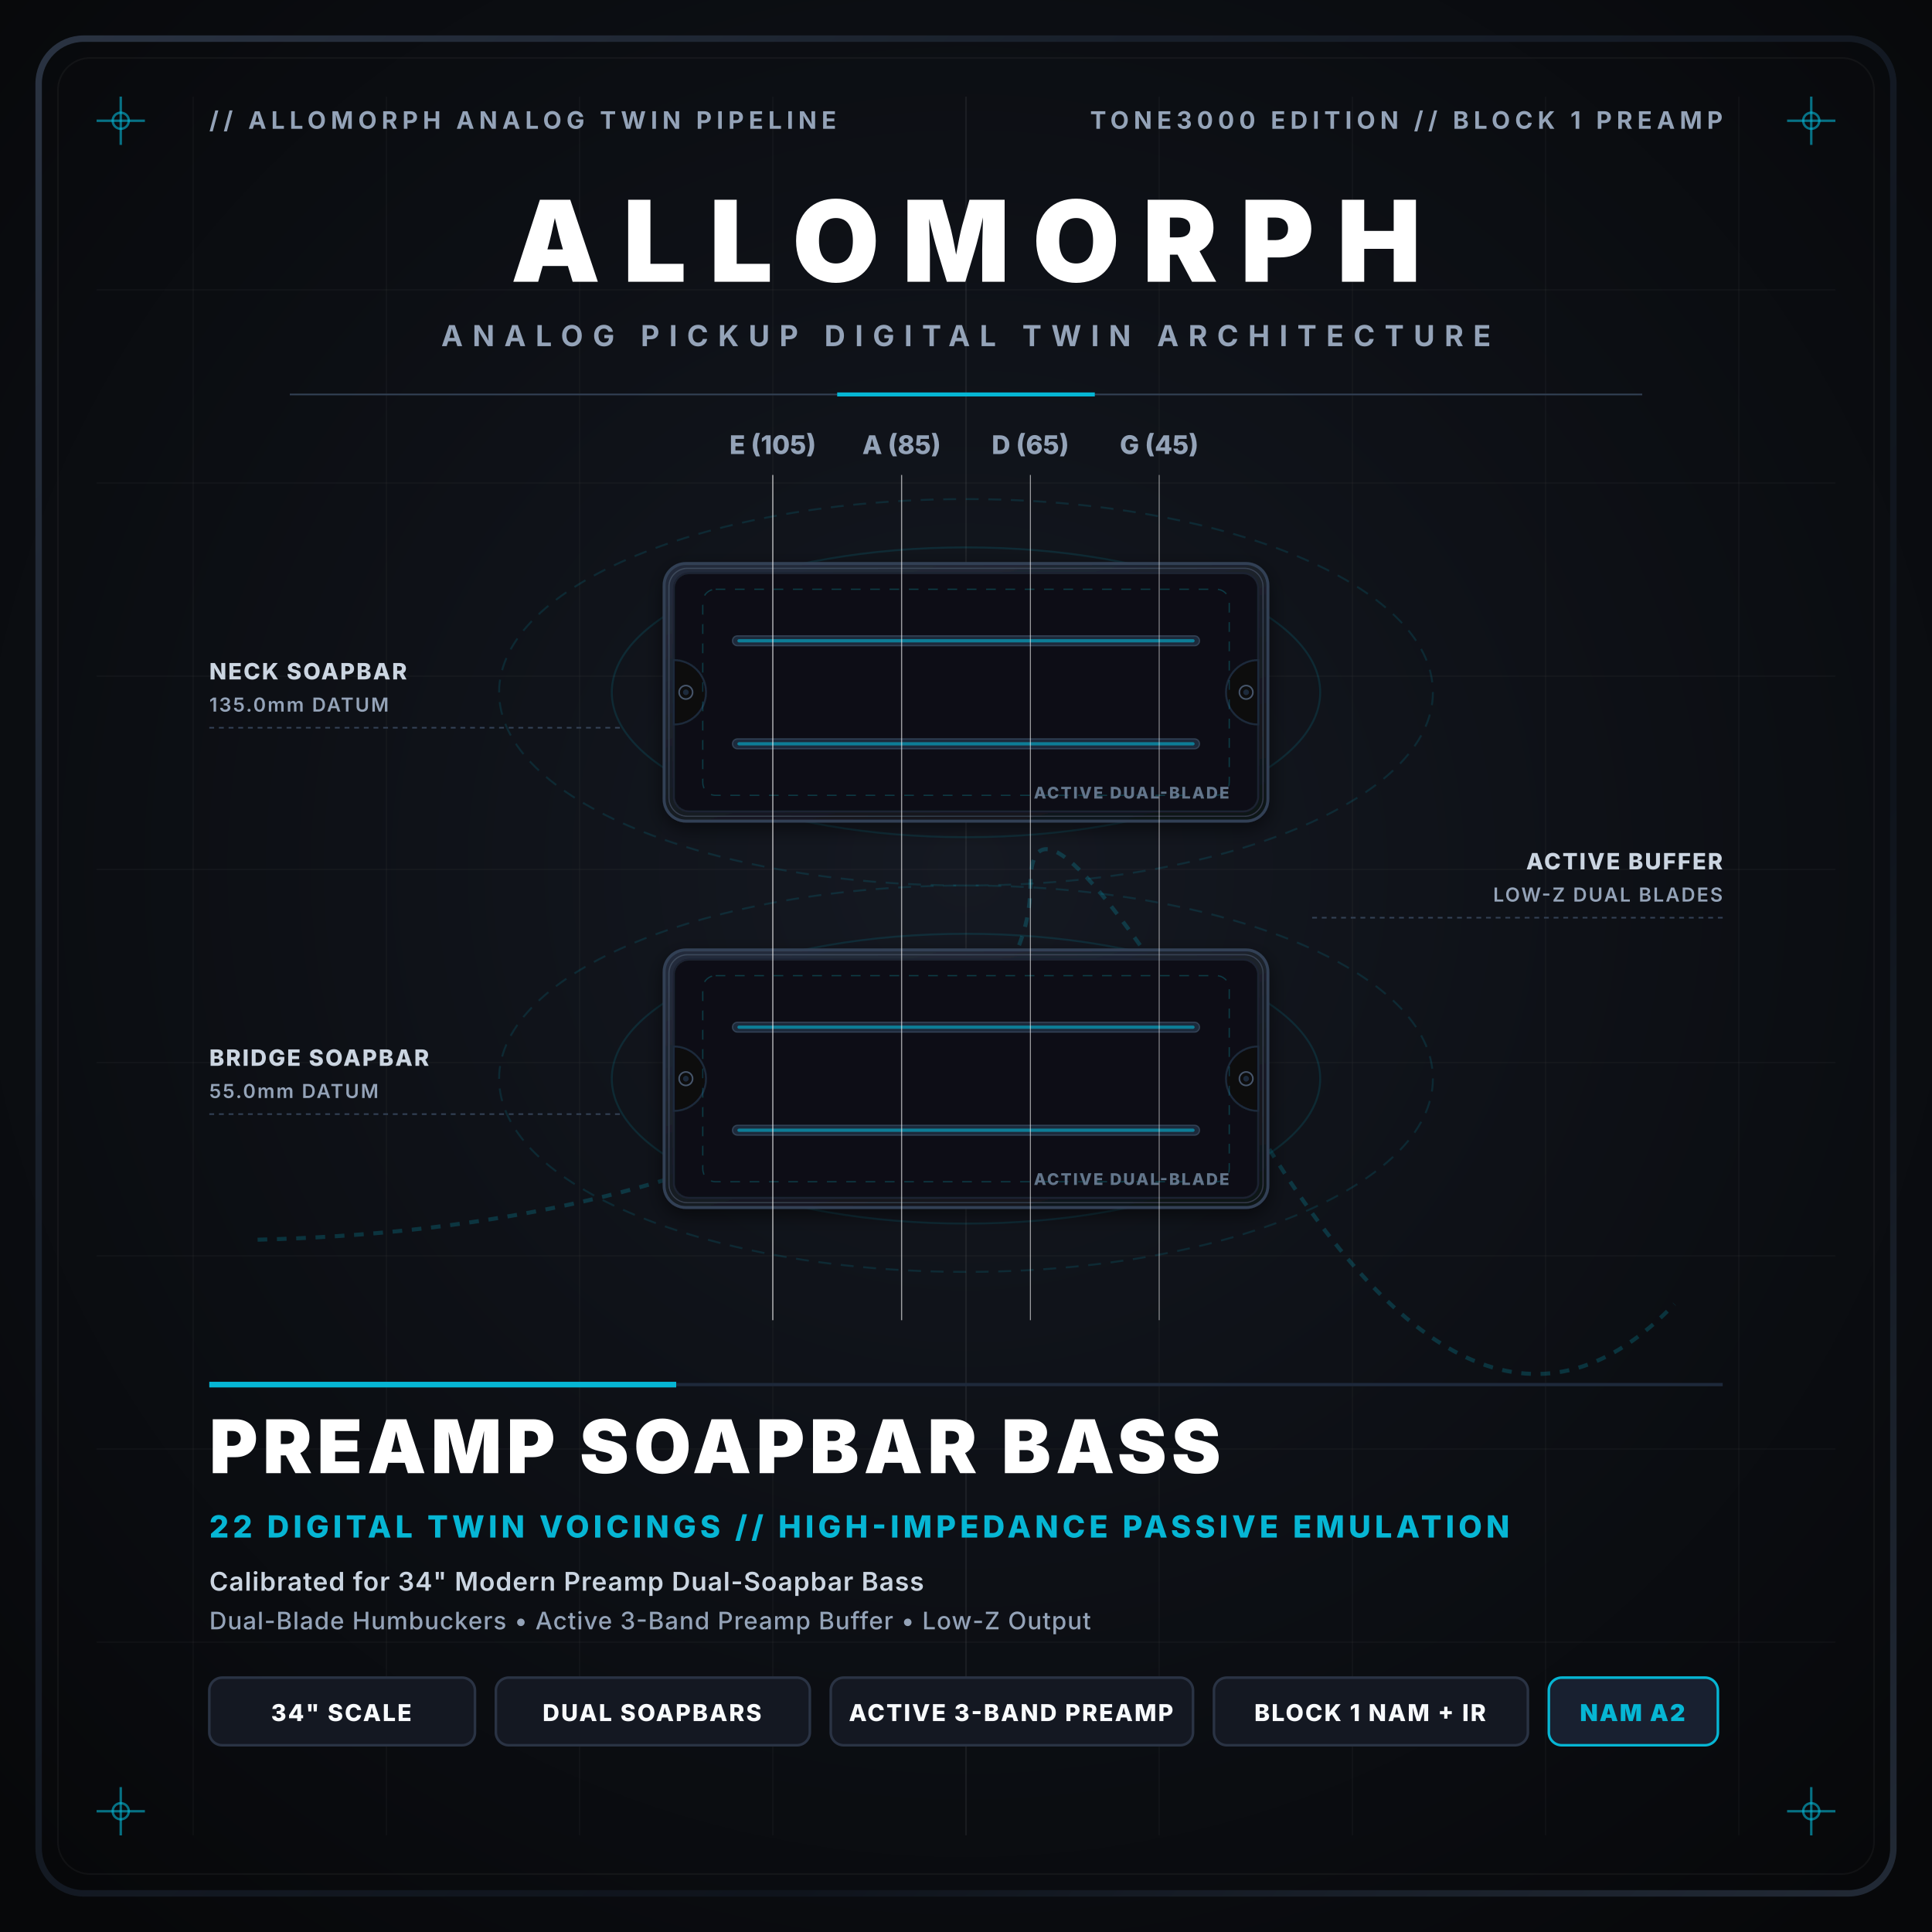
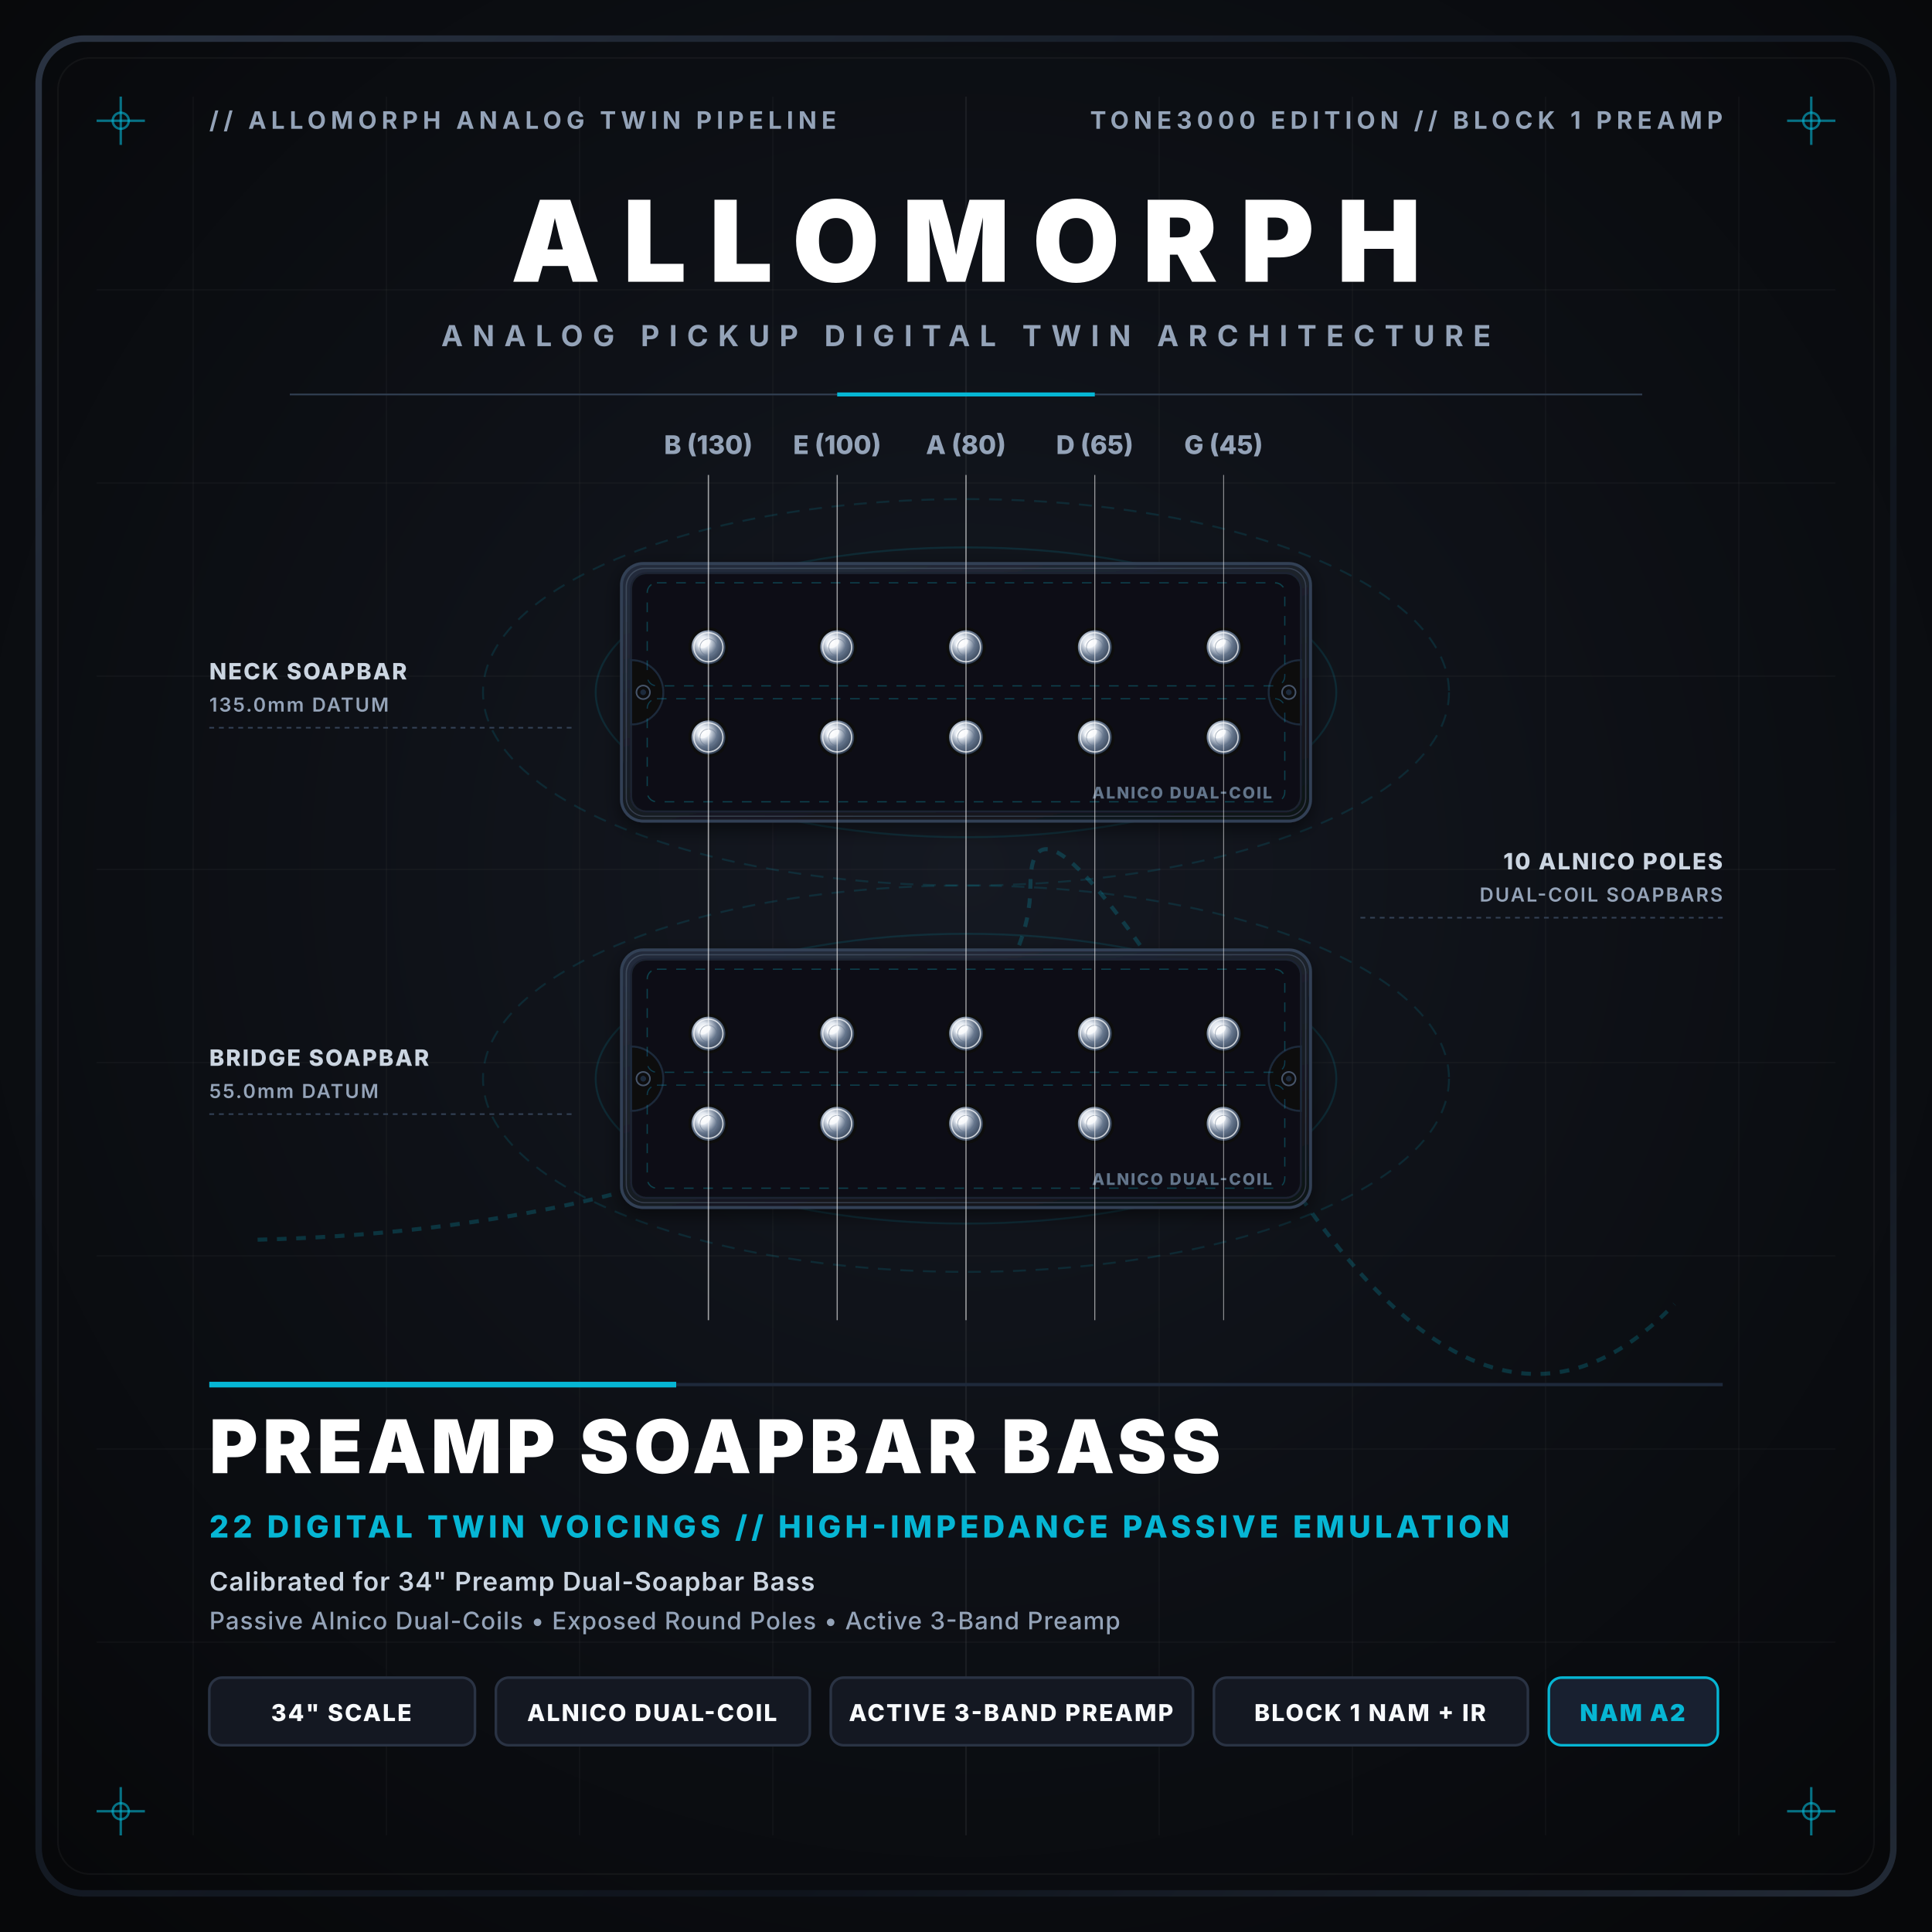
<svg xmlns="http://www.w3.org/2000/svg" viewBox="0 0 1200 1200" width="1200" height="1200">
  <defs>
    <radialGradient id="bgGrad" cx="50%" cy="45%" r="70%">
      <stop offset="0%" stop-color="#151922" />
      <stop offset="45%" stop-color="#0e1117" />
      <stop offset="100%" stop-color="#07080a" />
    </radialGradient>
    <linearGradient id="bezelGrad" x1="0%" y1="0%" x2="100%" y2="100%">
      <stop offset="0%" stop-color="#2a3342" />
      <stop offset="30%" stop-color="#181f2a" />
      <stop offset="70%" stop-color="#0f141c" />
      <stop offset="100%" stop-color="#222a36" />
    </linearGradient>
    <linearGradient id="coverGrad" x1="20%" y1="0%" x2="80%" y2="100%">
      <stop offset="0%" stop-color="#242c3b" />
      <stop offset="50%" stop-color="#181d26" />
      <stop offset="100%" stop-color="#101319" />
    </linearGradient>
    <radialGradient id="poleGrad" cx="35%" cy="35%" r="70%">
      <stop offset="0%" stop-color="#ffffff" />
      <stop offset="25%" stop-color="#e2e8f0" />
      <stop offset="60%" stop-color="#64748b" />
      <stop offset="100%" stop-color="#334155" />
    </radialGradient>
    <linearGradient id="stringGrad" x1="0%" y1="0%" x2="100%" y2="0%">
      <stop offset="0%" stop-color="#475569" stop-opacity="0.4" />
      <stop offset="40%" stop-color="#f8fafc" stop-opacity="0.9" />
      <stop offset="70%" stop-color="#94a3b8" stop-opacity="0.7" />
      <stop offset="100%" stop-color="#334155" stop-opacity="0.4" />
    </linearGradient>
    <filter id="dropShadow" x="-25%" y="-25%" width="150%" height="150%">
      <feDropShadow dx="0" dy="18" stdDeviation="16" flood-color="#000000" flood-opacity="0.85" />
      <feDropShadow dx="0" dy="4" stdDeviation="6" flood-color="#000000" flood-opacity="0.5" />
    </filter>
  </defs>
  <rect width="1200" height="1200" fill="url(#bgGrad)" />
  <rect x="24" y="24" width="1152" height="1152" rx="28" fill="none" stroke="url(#bezelGrad)" stroke-width="4" />
  <rect x="36" y="36" width="1128" height="1128" rx="20" fill="none" stroke="#ffffff" stroke-opacity="0.04" stroke-width="1" />
  <g stroke="#ffffff" stroke-opacity="0.025" stroke-width="1">
    <line x1="120" y1="60" x2="120" y2="1140" />
    <line x1="240" y1="60" x2="240" y2="1140" />
    <line x1="360" y1="60" x2="360" y2="1140" />
    <line x1="480" y1="60" x2="480" y2="1140" />
    <line x1="600" y1="60" x2="600" y2="1140" stroke-opacity="0.06" />
    <line x1="720" y1="60" x2="720" y2="1140" />
    <line x1="840" y1="60" x2="840" y2="1140" />
    <line x1="960" y1="60" x2="960" y2="1140" />
    <line x1="1080" y1="60" x2="1080" y2="1140" />
    <line x1="60" y1="180" x2="1140" y2="180" />
    <line x1="60" y1="300" x2="1140" y2="300" />
    <line x1="60" y1="420" x2="1140" y2="420" />
    <line x1="60" y1="540" x2="1140" y2="540" />
    <line x1="60" y1="660" x2="1140" y2="660" />
    <line x1="60" y1="780" x2="1140" y2="780" />
    <line x1="60" y1="900" x2="1140" y2="900" />
    <line x1="60" y1="1020" x2="1140" y2="1020" />
  </g>
  <g stroke="#06b6d4" stroke-width="1.5" stroke-opacity="0.6">
    <line x1="60" y1="75" x2="90" y2="75" />
    <line x1="75" y1="60" x2="75" y2="90" />
    <circle cx="75" cy="75" r="5" fill="none" />
    <line x1="1110" y1="75" x2="1140" y2="75" />
    <line x1="1125" y1="60" x2="1125" y2="90" />
    <circle cx="1125" cy="75" r="5" fill="none" />
    <line x1="60" y1="1125" x2="90" y2="1125" />
    <line x1="75" y1="1110" x2="75" y2="1140" />
    <circle cx="75" cy="1125" r="5" fill="none" />
    <line x1="1110" y1="1125" x2="1140" y2="1125" />
    <line x1="1125" y1="1110" x2="1125" y2="1140" />
    <circle cx="1125" cy="1125" r="5" fill="none" />
  </g>
  <text x="130" y="80" fill="#94a3b8" font-size="15" font-family="system-ui, -apple-system, sans-serif" font-weight="700" letter-spacing="3">// ALLOMORPH ANALOG TWIN PIPELINE</text>
  <text x="1070" y="80" fill="#94a3b8" font-size="15" font-family="system-ui, -apple-system, sans-serif" font-weight="700" letter-spacing="3" text-anchor="end">TONE3000 EDITION // BLOCK 1 PREAMP</text>
  <g transform="translate(600, 175)">
    <text x="0" y="0" fill="#ffffff" font-size="70" font-family="system-ui, -apple-system, sans-serif" font-weight="900" letter-spacing="14" text-anchor="middle">ALLOMORPH</text>
    <text x="0" y="40" fill="#94a3b8" font-size="18" font-family="system-ui, -apple-system, sans-serif" font-weight="700" letter-spacing="6" text-anchor="middle">ANALOG PICKUP DIGITAL TWIN ARCHITECTURE</text>
  </g>
  <line x1="180" y1="245" x2="1020" y2="245" stroke="#334155" stroke-width="1" />
  <line x1="520" y1="245" x2="680" y2="245" stroke="#06b6d4" stroke-width="2.5" />
  <g fill="none" stroke="#06b6d4" stroke-opacity="0.14" stroke-width="1.2">
-     <ellipse cx="600" cy="430" rx="220" ry="90" />
-     <ellipse cx="600" cy="430" rx="290" ry="120" stroke-dasharray="8 6" />
-     <ellipse cx="600" cy="670" rx="220" ry="90" />
-     <ellipse cx="600" cy="670" rx="290" ry="120" stroke-dasharray="8 6" />
+     <ellipse cx="600" cy="430" rx="230" ry="90" />
+     <ellipse cx="600" cy="430" rx="300" ry="120" stroke-dasharray="8 6" />
+     <ellipse cx="600" cy="670" rx="230" ry="90" />
+     <ellipse cx="600" cy="670" rx="300" ry="120" stroke-dasharray="8 6" />
  </g>
  <path d="M 160 770 Q 360 765 500 700 T 640 550 T 780 700 T 1040 810" fill="none" stroke="#06b6d4" stroke-opacity="0.22" stroke-width="2.5" stroke-dasharray="6 6" />
  <g filter="url(#dropShadow)">
-     <rect x="412.5" y="350.0" width="375.0" height="160.0" rx="13.5" fill="url(#coverGrad)" stroke="#334155" stroke-width="1.8" />
-     <rect x="415.5" y="353.0" width="369.0" height="154.0" rx="11.5" fill="none" stroke="#64748b" stroke-width="0.75" opacity="0.4" />
-     <rect x="418.5" y="356.0" width="363.0" height="148.0" rx="9.5" fill="#0d1117" stroke="#1c2330" stroke-width="1.2" />
-     <path d="M 418.5 410.0 A 20 20 0 0 1 418.5 450.0 Z" fill="#080a0f" stroke="#1e293b" stroke-width="1.2" />
-     <circle cx="426.0" cy="430.0" r="4.2" fill="#080a0f" stroke="#475569" stroke-width="1" />
-     <circle cx="426.0" cy="430.0" r="1.8" fill="#1e293b" />
-     <path d="M 781.5 410.0 A 20 20 0 0 0 781.5 450.0 Z" fill="#080a0f" stroke="#1e293b" stroke-width="1.2" />
-     <circle cx="774.0" cy="430.0" r="4.2" fill="#080a0f" stroke="#475569" stroke-width="1" />
-     <circle cx="774.0" cy="430.0" r="1.8" fill="#1e293b" />
-     <rect x="455.0" y="395.0" width="290" height="6" rx="3" fill="#1e293b" stroke="#334155" stroke-width="0.8" />
-     <rect x="458.0" y="397.0" width="284" height="2" rx="1" fill="#06b6d4" fill-opacity="0.6" />
-     <rect x="455.0" y="459.0" width="290" height="6" rx="3" fill="#1e293b" stroke="#334155" stroke-width="0.8" />
-     <rect x="458.0" y="461.0" width="284" height="2" rx="1" fill="#06b6d4" fill-opacity="0.6" />
-     <rect x="436.5" y="366.0" width="327.0" height="128.0" rx="8" fill="none" stroke="#06b6d4" stroke-width="0.75" stroke-opacity="0.25" stroke-dasharray="6 6" />
-     <text x="763.5" y="496.0" fill="#64748b" font-size="10" font-family="system-ui, -apple-system, sans-serif" font-weight="800" letter-spacing="1" text-anchor="end">ACTIVE DUAL-BLADE</text>
+     <rect x="386.0" y="350.0" width="428.0" height="160.0" rx="13.5" fill="url(#coverGrad)" stroke="#334155" stroke-width="1.8" />
+     <rect x="389.0" y="353.0" width="422.0" height="154.0" rx="11.5" fill="none" stroke="#64748b" stroke-width="0.75" opacity="0.4" />
+     <rect x="392.0" y="356.0" width="416.0" height="148.0" rx="9.5" fill="#0d1117" stroke="#1c2330" stroke-width="1.2" />
+     <path d="M 392.0 410.0 A 20 20 0 0 1 392.0 450.0 Z" fill="#080a0f" stroke="#1e293b" stroke-width="1.2" />
+     <circle cx="399.5" cy="430.0" r="4.2" fill="#080a0f" stroke="#475569" stroke-width="1" />
+     <circle cx="399.5" cy="430.0" r="1.8" fill="#1e293b" />
+     <path d="M 808.0 410.0 A 20 20 0 0 0 808.0 450.0 Z" fill="#080a0f" stroke="#1e293b" stroke-width="1.2" />
+     <circle cx="800.5" cy="430.0" r="4.2" fill="#080a0f" stroke="#475569" stroke-width="1" />
+     <circle cx="800.5" cy="430.0" r="1.8" fill="#1e293b" />
+     <rect x="402.0" y="362.0" width="396.0" height="64.0" rx="6" fill="none" stroke="#06b6d4" stroke-width="0.75" stroke-opacity="0.3" stroke-dasharray="6 6" />
+     <rect x="402.0" y="434.0" width="396.0" height="64.0" rx="6" fill="none" stroke="#06b6d4" stroke-width="0.75" stroke-opacity="0.3" stroke-dasharray="6 6" />
+     <g transform="translate(440.0, 402.0)">
+       <circle cx="0" cy="0" r="12.5" fill="#080a0f" opacity="0.85" />
+       <circle cx="0" cy="0" r="10.5" fill="url(#poleGrad)" />
+       <circle cx="0" cy="0" r="9.0" fill="none" stroke="#f8fafc" stroke-width="0.85" opacity="0.75" />
+       <ellipse cx="-2.5" cy="-2.5" rx="4.2" ry="2.6" fill="#ffffff" opacity="0.65" transform="rotate(-30, -2.5, -2.5)" />
+       <circle cx="0" cy="0" r="5.2" fill="none" stroke="#64748b" stroke-width="0.5" opacity="0.5" />
+     </g>
+     <g transform="translate(520.0, 402.0)">
+       <circle cx="0" cy="0" r="12.5" fill="#080a0f" opacity="0.85" />
+       <circle cx="0" cy="0" r="10.5" fill="url(#poleGrad)" />
+       <circle cx="0" cy="0" r="9.0" fill="none" stroke="#f8fafc" stroke-width="0.85" opacity="0.75" />
+       <ellipse cx="-2.5" cy="-2.5" rx="4.2" ry="2.6" fill="#ffffff" opacity="0.65" transform="rotate(-30, -2.5, -2.5)" />
+       <circle cx="0" cy="0" r="5.2" fill="none" stroke="#64748b" stroke-width="0.5" opacity="0.5" />
+     </g>
+     <g transform="translate(600.0, 402.0)">
+       <circle cx="0" cy="0" r="12.5" fill="#080a0f" opacity="0.85" />
+       <circle cx="0" cy="0" r="10.5" fill="url(#poleGrad)" />
+       <circle cx="0" cy="0" r="9.0" fill="none" stroke="#f8fafc" stroke-width="0.85" opacity="0.75" />
+       <ellipse cx="-2.5" cy="-2.5" rx="4.2" ry="2.6" fill="#ffffff" opacity="0.65" transform="rotate(-30, -2.5, -2.5)" />
+       <circle cx="0" cy="0" r="5.2" fill="none" stroke="#64748b" stroke-width="0.5" opacity="0.5" />
+     </g>
+     <g transform="translate(680.0, 402.0)">
+       <circle cx="0" cy="0" r="12.5" fill="#080a0f" opacity="0.85" />
+       <circle cx="0" cy="0" r="10.5" fill="url(#poleGrad)" />
+       <circle cx="0" cy="0" r="9.0" fill="none" stroke="#f8fafc" stroke-width="0.85" opacity="0.75" />
+       <ellipse cx="-2.5" cy="-2.5" rx="4.2" ry="2.6" fill="#ffffff" opacity="0.65" transform="rotate(-30, -2.5, -2.5)" />
+       <circle cx="0" cy="0" r="5.2" fill="none" stroke="#64748b" stroke-width="0.5" opacity="0.5" />
+     </g>
+     <g transform="translate(760.0, 402.0)">
+       <circle cx="0" cy="0" r="12.5" fill="#080a0f" opacity="0.85" />
+       <circle cx="0" cy="0" r="10.5" fill="url(#poleGrad)" />
+       <circle cx="0" cy="0" r="9.0" fill="none" stroke="#f8fafc" stroke-width="0.85" opacity="0.75" />
+       <ellipse cx="-2.5" cy="-2.5" rx="4.2" ry="2.6" fill="#ffffff" opacity="0.65" transform="rotate(-30, -2.5, -2.5)" />
+       <circle cx="0" cy="0" r="5.2" fill="none" stroke="#64748b" stroke-width="0.5" opacity="0.5" />
+     </g>
+     <g transform="translate(440.0, 458.0)">
+       <circle cx="0" cy="0" r="12.5" fill="#080a0f" opacity="0.85" />
+       <circle cx="0" cy="0" r="10.5" fill="url(#poleGrad)" />
+       <circle cx="0" cy="0" r="9.0" fill="none" stroke="#f8fafc" stroke-width="0.85" opacity="0.75" />
+       <ellipse cx="-2.5" cy="-2.5" rx="4.2" ry="2.6" fill="#ffffff" opacity="0.65" transform="rotate(-30, -2.5, -2.5)" />
+       <circle cx="0" cy="0" r="5.2" fill="none" stroke="#64748b" stroke-width="0.5" opacity="0.5" />
+     </g>
+     <g transform="translate(520.0, 458.0)">
+       <circle cx="0" cy="0" r="12.5" fill="#080a0f" opacity="0.85" />
+       <circle cx="0" cy="0" r="10.5" fill="url(#poleGrad)" />
+       <circle cx="0" cy="0" r="9.0" fill="none" stroke="#f8fafc" stroke-width="0.85" opacity="0.75" />
+       <ellipse cx="-2.5" cy="-2.5" rx="4.2" ry="2.6" fill="#ffffff" opacity="0.65" transform="rotate(-30, -2.5, -2.5)" />
+       <circle cx="0" cy="0" r="5.2" fill="none" stroke="#64748b" stroke-width="0.5" opacity="0.5" />
+     </g>
+     <g transform="translate(600.0, 458.0)">
+       <circle cx="0" cy="0" r="12.5" fill="#080a0f" opacity="0.85" />
+       <circle cx="0" cy="0" r="10.5" fill="url(#poleGrad)" />
+       <circle cx="0" cy="0" r="9.0" fill="none" stroke="#f8fafc" stroke-width="0.85" opacity="0.75" />
+       <ellipse cx="-2.5" cy="-2.5" rx="4.2" ry="2.6" fill="#ffffff" opacity="0.65" transform="rotate(-30, -2.5, -2.5)" />
+       <circle cx="0" cy="0" r="5.2" fill="none" stroke="#64748b" stroke-width="0.5" opacity="0.5" />
+     </g>
+     <g transform="translate(680.0, 458.0)">
+       <circle cx="0" cy="0" r="12.5" fill="#080a0f" opacity="0.85" />
+       <circle cx="0" cy="0" r="10.5" fill="url(#poleGrad)" />
+       <circle cx="0" cy="0" r="9.0" fill="none" stroke="#f8fafc" stroke-width="0.85" opacity="0.75" />
+       <ellipse cx="-2.5" cy="-2.5" rx="4.2" ry="2.6" fill="#ffffff" opacity="0.65" transform="rotate(-30, -2.5, -2.5)" />
+       <circle cx="0" cy="0" r="5.2" fill="none" stroke="#64748b" stroke-width="0.5" opacity="0.5" />
+     </g>
+     <g transform="translate(760.0, 458.0)">
+       <circle cx="0" cy="0" r="12.5" fill="#080a0f" opacity="0.85" />
+       <circle cx="0" cy="0" r="10.5" fill="url(#poleGrad)" />
+       <circle cx="0" cy="0" r="9.0" fill="none" stroke="#f8fafc" stroke-width="0.85" opacity="0.75" />
+       <ellipse cx="-2.5" cy="-2.5" rx="4.2" ry="2.6" fill="#ffffff" opacity="0.65" transform="rotate(-30, -2.5, -2.5)" />
+       <circle cx="0" cy="0" r="5.2" fill="none" stroke="#64748b" stroke-width="0.5" opacity="0.5" />
+     </g>
+     <text x="790.0" y="496.0" fill="#64748b" font-size="10" font-family="system-ui, -apple-system, sans-serif" font-weight="800" letter-spacing="1" text-anchor="end">ALNICO DUAL-COIL</text>
  </g>
  <g filter="url(#dropShadow)">
-     <rect x="412.5" y="590.0" width="375.0" height="160.0" rx="13.5" fill="url(#coverGrad)" stroke="#334155" stroke-width="1.8" />
-     <rect x="415.5" y="593.0" width="369.0" height="154.0" rx="11.5" fill="none" stroke="#64748b" stroke-width="0.75" opacity="0.4" />
-     <rect x="418.5" y="596.0" width="363.0" height="148.0" rx="9.5" fill="#0d1117" stroke="#1c2330" stroke-width="1.2" />
-     <path d="M 418.5 650.0 A 20 20 0 0 1 418.5 690.0 Z" fill="#080a0f" stroke="#1e293b" stroke-width="1.2" />
-     <circle cx="426.0" cy="670.0" r="4.2" fill="#080a0f" stroke="#475569" stroke-width="1" />
-     <circle cx="426.0" cy="670.0" r="1.8" fill="#1e293b" />
-     <path d="M 781.5 650.0 A 20 20 0 0 0 781.5 690.0 Z" fill="#080a0f" stroke="#1e293b" stroke-width="1.2" />
-     <circle cx="774.0" cy="670.0" r="4.2" fill="#080a0f" stroke="#475569" stroke-width="1" />
-     <circle cx="774.0" cy="670.0" r="1.8" fill="#1e293b" />
-     <rect x="455.0" y="635.0" width="290" height="6" rx="3" fill="#1e293b" stroke="#334155" stroke-width="0.8" />
-     <rect x="458.0" y="637.0" width="284" height="2" rx="1" fill="#06b6d4" fill-opacity="0.6" />
-     <rect x="455.0" y="699.0" width="290" height="6" rx="3" fill="#1e293b" stroke="#334155" stroke-width="0.8" />
-     <rect x="458.0" y="701.0" width="284" height="2" rx="1" fill="#06b6d4" fill-opacity="0.6" />
-     <rect x="436.5" y="606.0" width="327.0" height="128.0" rx="8" fill="none" stroke="#06b6d4" stroke-width="0.75" stroke-opacity="0.25" stroke-dasharray="6 6" />
-     <text x="763.5" y="736.0" fill="#64748b" font-size="10" font-family="system-ui, -apple-system, sans-serif" font-weight="800" letter-spacing="1" text-anchor="end">ACTIVE DUAL-BLADE</text>
+     <rect x="386.0" y="590.0" width="428.0" height="160.0" rx="13.5" fill="url(#coverGrad)" stroke="#334155" stroke-width="1.8" />
+     <rect x="389.0" y="593.0" width="422.0" height="154.0" rx="11.5" fill="none" stroke="#64748b" stroke-width="0.75" opacity="0.4" />
+     <rect x="392.0" y="596.0" width="416.0" height="148.0" rx="9.5" fill="#0d1117" stroke="#1c2330" stroke-width="1.2" />
+     <path d="M 392.0 650.0 A 20 20 0 0 1 392.0 690.0 Z" fill="#080a0f" stroke="#1e293b" stroke-width="1.2" />
+     <circle cx="399.5" cy="670.0" r="4.2" fill="#080a0f" stroke="#475569" stroke-width="1" />
+     <circle cx="399.5" cy="670.0" r="1.8" fill="#1e293b" />
+     <path d="M 808.0 650.0 A 20 20 0 0 0 808.0 690.0 Z" fill="#080a0f" stroke="#1e293b" stroke-width="1.2" />
+     <circle cx="800.5" cy="670.0" r="4.2" fill="#080a0f" stroke="#475569" stroke-width="1" />
+     <circle cx="800.5" cy="670.0" r="1.8" fill="#1e293b" />
+     <rect x="402.0" y="602.0" width="396.0" height="64.0" rx="6" fill="none" stroke="#06b6d4" stroke-width="0.75" stroke-opacity="0.3" stroke-dasharray="6 6" />
+     <rect x="402.0" y="674.0" width="396.0" height="64.0" rx="6" fill="none" stroke="#06b6d4" stroke-width="0.75" stroke-opacity="0.3" stroke-dasharray="6 6" />
+     <g transform="translate(440.0, 642.0)">
+       <circle cx="0" cy="0" r="12.5" fill="#080a0f" opacity="0.85" />
+       <circle cx="0" cy="0" r="10.5" fill="url(#poleGrad)" />
+       <circle cx="0" cy="0" r="9.0" fill="none" stroke="#f8fafc" stroke-width="0.85" opacity="0.75" />
+       <ellipse cx="-2.5" cy="-2.5" rx="4.2" ry="2.6" fill="#ffffff" opacity="0.65" transform="rotate(-30, -2.5, -2.5)" />
+       <circle cx="0" cy="0" r="5.2" fill="none" stroke="#64748b" stroke-width="0.5" opacity="0.5" />
+     </g>
+     <g transform="translate(520.0, 642.0)">
+       <circle cx="0" cy="0" r="12.5" fill="#080a0f" opacity="0.85" />
+       <circle cx="0" cy="0" r="10.5" fill="url(#poleGrad)" />
+       <circle cx="0" cy="0" r="9.0" fill="none" stroke="#f8fafc" stroke-width="0.85" opacity="0.75" />
+       <ellipse cx="-2.5" cy="-2.5" rx="4.2" ry="2.6" fill="#ffffff" opacity="0.65" transform="rotate(-30, -2.5, -2.5)" />
+       <circle cx="0" cy="0" r="5.2" fill="none" stroke="#64748b" stroke-width="0.5" opacity="0.5" />
+     </g>
+     <g transform="translate(600.0, 642.0)">
+       <circle cx="0" cy="0" r="12.5" fill="#080a0f" opacity="0.85" />
+       <circle cx="0" cy="0" r="10.5" fill="url(#poleGrad)" />
+       <circle cx="0" cy="0" r="9.0" fill="none" stroke="#f8fafc" stroke-width="0.85" opacity="0.75" />
+       <ellipse cx="-2.5" cy="-2.5" rx="4.2" ry="2.6" fill="#ffffff" opacity="0.65" transform="rotate(-30, -2.5, -2.5)" />
+       <circle cx="0" cy="0" r="5.2" fill="none" stroke="#64748b" stroke-width="0.5" opacity="0.5" />
+     </g>
+     <g transform="translate(680.0, 642.0)">
+       <circle cx="0" cy="0" r="12.5" fill="#080a0f" opacity="0.85" />
+       <circle cx="0" cy="0" r="10.5" fill="url(#poleGrad)" />
+       <circle cx="0" cy="0" r="9.0" fill="none" stroke="#f8fafc" stroke-width="0.85" opacity="0.75" />
+       <ellipse cx="-2.5" cy="-2.5" rx="4.2" ry="2.6" fill="#ffffff" opacity="0.65" transform="rotate(-30, -2.5, -2.5)" />
+       <circle cx="0" cy="0" r="5.2" fill="none" stroke="#64748b" stroke-width="0.5" opacity="0.5" />
+     </g>
+     <g transform="translate(760.0, 642.0)">
+       <circle cx="0" cy="0" r="12.5" fill="#080a0f" opacity="0.85" />
+       <circle cx="0" cy="0" r="10.5" fill="url(#poleGrad)" />
+       <circle cx="0" cy="0" r="9.0" fill="none" stroke="#f8fafc" stroke-width="0.85" opacity="0.75" />
+       <ellipse cx="-2.5" cy="-2.5" rx="4.2" ry="2.6" fill="#ffffff" opacity="0.65" transform="rotate(-30, -2.5, -2.5)" />
+       <circle cx="0" cy="0" r="5.2" fill="none" stroke="#64748b" stroke-width="0.5" opacity="0.5" />
+     </g>
+     <g transform="translate(440.0, 698.0)">
+       <circle cx="0" cy="0" r="12.5" fill="#080a0f" opacity="0.85" />
+       <circle cx="0" cy="0" r="10.5" fill="url(#poleGrad)" />
+       <circle cx="0" cy="0" r="9.0" fill="none" stroke="#f8fafc" stroke-width="0.85" opacity="0.75" />
+       <ellipse cx="-2.5" cy="-2.5" rx="4.2" ry="2.6" fill="#ffffff" opacity="0.65" transform="rotate(-30, -2.5, -2.5)" />
+       <circle cx="0" cy="0" r="5.2" fill="none" stroke="#64748b" stroke-width="0.5" opacity="0.5" />
+     </g>
+     <g transform="translate(520.0, 698.0)">
+       <circle cx="0" cy="0" r="12.5" fill="#080a0f" opacity="0.85" />
+       <circle cx="0" cy="0" r="10.5" fill="url(#poleGrad)" />
+       <circle cx="0" cy="0" r="9.0" fill="none" stroke="#f8fafc" stroke-width="0.85" opacity="0.75" />
+       <ellipse cx="-2.5" cy="-2.5" rx="4.2" ry="2.6" fill="#ffffff" opacity="0.65" transform="rotate(-30, -2.5, -2.5)" />
+       <circle cx="0" cy="0" r="5.2" fill="none" stroke="#64748b" stroke-width="0.5" opacity="0.5" />
+     </g>
+     <g transform="translate(600.0, 698.0)">
+       <circle cx="0" cy="0" r="12.5" fill="#080a0f" opacity="0.85" />
+       <circle cx="0" cy="0" r="10.5" fill="url(#poleGrad)" />
+       <circle cx="0" cy="0" r="9.0" fill="none" stroke="#f8fafc" stroke-width="0.85" opacity="0.75" />
+       <ellipse cx="-2.5" cy="-2.5" rx="4.2" ry="2.6" fill="#ffffff" opacity="0.65" transform="rotate(-30, -2.5, -2.5)" />
+       <circle cx="0" cy="0" r="5.2" fill="none" stroke="#64748b" stroke-width="0.5" opacity="0.5" />
+     </g>
+     <g transform="translate(680.0, 698.0)">
+       <circle cx="0" cy="0" r="12.5" fill="#080a0f" opacity="0.85" />
+       <circle cx="0" cy="0" r="10.5" fill="url(#poleGrad)" />
+       <circle cx="0" cy="0" r="9.0" fill="none" stroke="#f8fafc" stroke-width="0.85" opacity="0.75" />
+       <ellipse cx="-2.5" cy="-2.5" rx="4.2" ry="2.6" fill="#ffffff" opacity="0.65" transform="rotate(-30, -2.5, -2.5)" />
+       <circle cx="0" cy="0" r="5.2" fill="none" stroke="#64748b" stroke-width="0.5" opacity="0.5" />
+     </g>
+     <g transform="translate(760.0, 698.0)">
+       <circle cx="0" cy="0" r="12.5" fill="#080a0f" opacity="0.85" />
+       <circle cx="0" cy="0" r="10.5" fill="url(#poleGrad)" />
+       <circle cx="0" cy="0" r="9.0" fill="none" stroke="#f8fafc" stroke-width="0.85" opacity="0.75" />
+       <ellipse cx="-2.5" cy="-2.5" rx="4.2" ry="2.6" fill="#ffffff" opacity="0.65" transform="rotate(-30, -2.5, -2.5)" />
+       <circle cx="0" cy="0" r="5.2" fill="none" stroke="#64748b" stroke-width="0.5" opacity="0.5" />
+     </g>
+     <text x="790.0" y="736.0" fill="#64748b" font-size="10" font-family="system-ui, -apple-system, sans-serif" font-weight="800" letter-spacing="1" text-anchor="end">ALNICO DUAL-COIL</text>
  </g>
  <g font-family="system-ui, -apple-system, sans-serif" fill="#cbd5e1" font-weight="800" letter-spacing="1">
    <text x="130" y="422" font-size="14">NECK SOAPBAR</text>
    <text x="130" y="442" font-size="12" fill="#94a3b8" font-weight="600">135.0mm DATUM</text>
-     <line x1="130" y1="452" x2="385" y2="452" stroke="#334155" stroke-dasharray="3 3" stroke-width="1" />
+     <line x1="130" y1="452" x2="355" y2="452" stroke="#334155" stroke-dasharray="3 3" stroke-width="1" />
    <text x="130" y="662" font-size="14">BRIDGE SOAPBAR</text>
    <text x="130" y="682" font-size="12" fill="#94a3b8" font-weight="600">55.0mm DATUM</text>
-     <line x1="130" y1="692" x2="385" y2="692" stroke="#334155" stroke-dasharray="3 3" stroke-width="1" />
-     <text x="1070" y="540" text-anchor="end" font-size="14">ACTIVE BUFFER</text>
-     <text x="1070" y="560" text-anchor="end" font-size="12" fill="#94a3b8" font-weight="600">LOW-Z DUAL BLADES</text>
-     <line x1="815" y1="570" x2="1070" y2="570" stroke="#334155" stroke-dasharray="3 3" stroke-width="1" />
+     <line x1="130" y1="692" x2="355" y2="692" stroke="#334155" stroke-dasharray="3 3" stroke-width="1" />
+     <text x="1070" y="540" text-anchor="end" font-size="14">10 ALNICO POLES</text>
+     <text x="1070" y="560" text-anchor="end" font-size="12" fill="#94a3b8" font-weight="600">DUAL-COIL SOAPBARS</text>
+     <line x1="845" y1="570" x2="1070" y2="570" stroke="#334155" stroke-dasharray="3 3" stroke-width="1" />
  </g>
  <g>
-     <line x1="480.0" y1="295" x2="480.0" y2="820" stroke="url(#stringGrad)" stroke-width="4.8" />
-     <line x1="480.0" y1="295" x2="480.0" y2="820" stroke="#ffffff" stroke-width="0.8" opacity="0.6" />
-     <text x="480.0" y="282" fill="#94a3b8" font-size="16" font-family="system-ui, -apple-system, sans-serif" font-weight="800" text-anchor="middle">E (105)</text>
-     <line x1="560.0" y1="295" x2="560.0" y2="820" stroke="url(#stringGrad)" stroke-width="3.8" />
-     <line x1="560.0" y1="295" x2="560.0" y2="820" stroke="#ffffff" stroke-width="0.7" opacity="0.6" />
-     <text x="560.0" y="282" fill="#94a3b8" font-size="16" font-family="system-ui, -apple-system, sans-serif" font-weight="800" text-anchor="middle">A (85)</text>
-     <line x1="640.0" y1="295" x2="640.0" y2="820" stroke="url(#stringGrad)" stroke-width="3.0" />
-     <line x1="640.0" y1="295" x2="640.0" y2="820" stroke="#ffffff" stroke-width="0.6" opacity="0.6" />
-     <text x="640.0" y="282" fill="#94a3b8" font-size="16" font-family="system-ui, -apple-system, sans-serif" font-weight="800" text-anchor="middle">D (65)</text>
-     <line x1="720.0" y1="295" x2="720.0" y2="820" stroke="url(#stringGrad)" stroke-width="2.2" />
-     <line x1="720.0" y1="295" x2="720.0" y2="820" stroke="#ffffff" stroke-width="0.5" opacity="0.6" />
-     <text x="720.0" y="282" fill="#94a3b8" font-size="16" font-family="system-ui, -apple-system, sans-serif" font-weight="800" text-anchor="middle">G (45)</text>
+     <line x1="440.0" y1="295" x2="440.0" y2="820" stroke="url(#stringGrad)" stroke-width="5.4" />
+     <line x1="440.0" y1="295" x2="440.0" y2="820" stroke="#ffffff" stroke-width="0.8" opacity="0.6" />
+     <text x="440.0" y="282" fill="#94a3b8" font-size="16" font-family="system-ui, -apple-system, sans-serif" font-weight="800" text-anchor="middle">B (130)</text>
+     <line x1="520.0" y1="295" x2="520.0" y2="820" stroke="url(#stringGrad)" stroke-width="4.4" />
+     <line x1="520.0" y1="295" x2="520.0" y2="820" stroke="#ffffff" stroke-width="0.7" opacity="0.6" />
+     <text x="520.0" y="282" fill="#94a3b8" font-size="16" font-family="system-ui, -apple-system, sans-serif" font-weight="800" text-anchor="middle">E (100)</text>
+     <line x1="600.0" y1="295" x2="600.0" y2="820" stroke="url(#stringGrad)" stroke-width="3.4" />
+     <line x1="600.0" y1="295" x2="600.0" y2="820" stroke="#ffffff" stroke-width="0.7" opacity="0.6" />
+     <text x="600.0" y="282" fill="#94a3b8" font-size="16" font-family="system-ui, -apple-system, sans-serif" font-weight="800" text-anchor="middle">A (80)</text>
+     <line x1="680.0" y1="295" x2="680.0" y2="820" stroke="url(#stringGrad)" stroke-width="2.6" />
+     <line x1="680.0" y1="295" x2="680.0" y2="820" stroke="#ffffff" stroke-width="0.6" opacity="0.6" />
+     <text x="680.0" y="282" fill="#94a3b8" font-size="16" font-family="system-ui, -apple-system, sans-serif" font-weight="800" text-anchor="middle">D (65)</text>
+     <line x1="760.0" y1="295" x2="760.0" y2="820" stroke="url(#stringGrad)" stroke-width="2.0" />
+     <line x1="760.0" y1="295" x2="760.0" y2="820" stroke="#ffffff" stroke-width="0.5" opacity="0.6" />
+     <text x="760.0" y="282" fill="#94a3b8" font-size="16" font-family="system-ui, -apple-system, sans-serif" font-weight="800" text-anchor="middle">G (45)</text>
  </g>
  <line x1="130" y1="860" x2="1070" y2="860" stroke="#1e293b" stroke-width="2" />
  <line x1="130" y1="860" x2="420" y2="860" stroke="#06b6d4" stroke-width="3.5" />
  <text x="130" y="915" fill="#ffffff" font-size="46" font-family="system-ui, -apple-system, sans-serif" font-weight="900" letter-spacing="3">PREAMP SOAPBAR BASS</text>
  <text x="130" y="955" fill="#06b6d4" font-size="19" font-family="system-ui, -apple-system, sans-serif" font-weight="800" letter-spacing="2.5">22 DIGITAL TWIN VOICINGS  //  HIGH-IMPEDANCE PASSIVE EMULATION</text>
-   <text x="130" y="988" fill="#cbd5e1" font-size="16" font-family="system-ui, -apple-system, sans-serif" font-weight="600" letter-spacing="0.5">Calibrated for 34" Modern Preamp Dual-Soapbar Bass</text>
-   <text x="130" y="1012" fill="#94a3b8" font-size="15" font-family="system-ui, -apple-system, sans-serif" font-weight="500" letter-spacing="0.5">Dual-Blade Humbuckers • Active 3-Band Preamp Buffer • Low-Z Output</text>
+   <text x="130" y="988" fill="#cbd5e1" font-size="16" font-family="system-ui, -apple-system, sans-serif" font-weight="600" letter-spacing="0.5">Calibrated for 34" Preamp Dual-Soapbar Bass</text>
+   <text x="130" y="1012" fill="#94a3b8" font-size="15" font-family="system-ui, -apple-system, sans-serif" font-weight="500" letter-spacing="0.5">Passive Alnico Dual-Coils • Exposed Round Poles • Active 3-Band Preamp</text>
  <g transform="translate(130, 1042)">
    <rect x="0" y="0" width="165" height="42" rx="8" fill="#141822" stroke="#2a3344" stroke-width="1.6" />
    <text x="82" y="27" fill="#f8fafc" font-size="14.5" font-family="system-ui, -apple-system, sans-serif" font-weight="800" letter-spacing="1" text-anchor="middle">34" SCALE</text>
    <rect x="178" y="0" width="195" height="42" rx="8" fill="#141822" stroke="#2a3344" stroke-width="1.6" />
-     <text x="275" y="27" fill="#f8fafc" font-size="14.5" font-family="system-ui, -apple-system, sans-serif" font-weight="800" letter-spacing="1" text-anchor="middle">DUAL SOAPBARS</text>
+     <text x="275" y="27" fill="#f8fafc" font-size="14.5" font-family="system-ui, -apple-system, sans-serif" font-weight="800" letter-spacing="1" text-anchor="middle">ALNICO DUAL-COIL</text>
    <rect x="386" y="0" width="225" height="42" rx="8" fill="#141822" stroke="#2a3344" stroke-width="1.6" />
    <text x="498" y="27" fill="#f8fafc" font-size="14.5" font-family="system-ui, -apple-system, sans-serif" font-weight="800" letter-spacing="1" text-anchor="middle">ACTIVE 3-BAND PREAMP</text>
    <rect x="624" y="0" width="195" height="42" rx="8" fill="#141822" stroke="#2a3344" stroke-width="1.6" />
    <text x="721" y="27" fill="#f8fafc" font-size="14.5" font-family="system-ui, -apple-system, sans-serif" font-weight="800" letter-spacing="1" text-anchor="middle">BLOCK 1 NAM + IR</text>
    <rect x="832" y="0" width="105" height="42" rx="8" fill="#182030" stroke="#06b6d4" stroke-width="1.6" />
    <text x="884" y="27" fill="#06b6d4" font-size="14.5" font-family="system-ui, -apple-system, sans-serif" font-weight="900" letter-spacing="1" text-anchor="middle">NAM A2</text>
  </g>
</svg>
